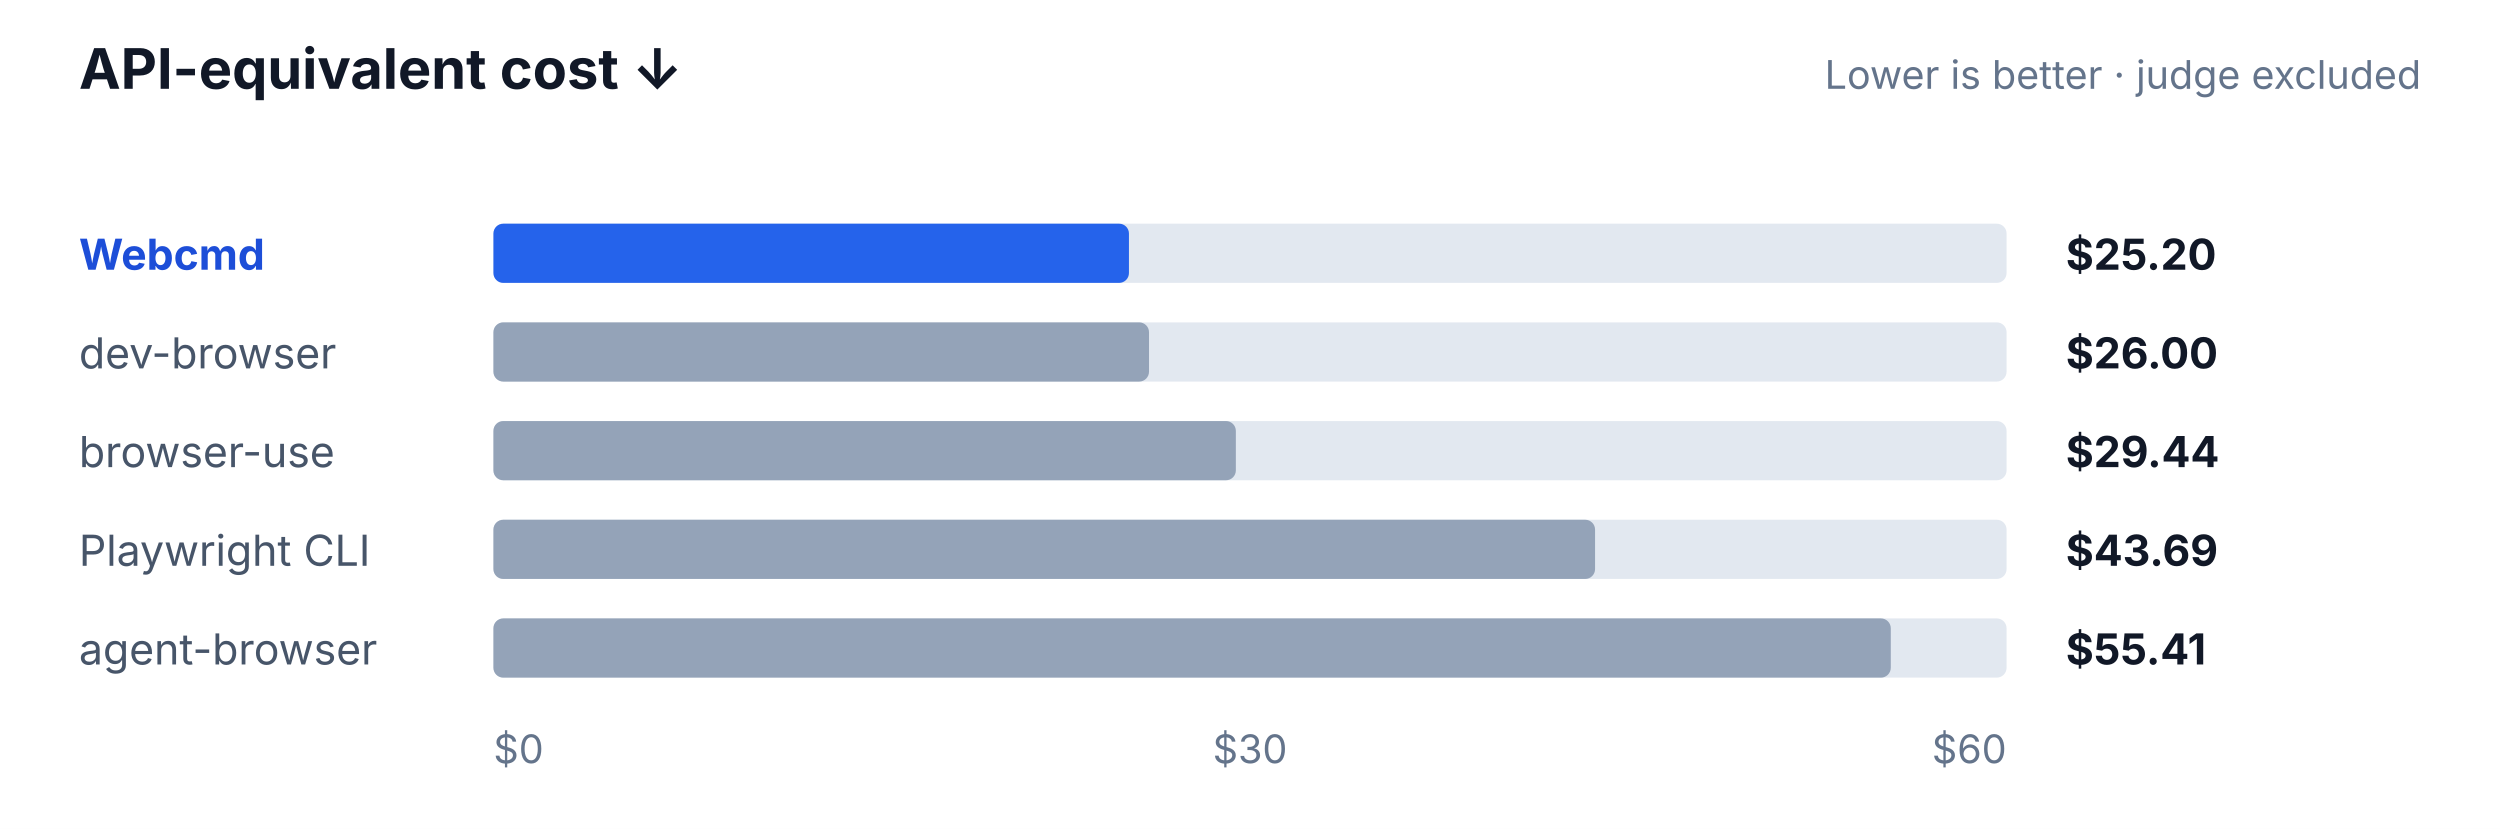
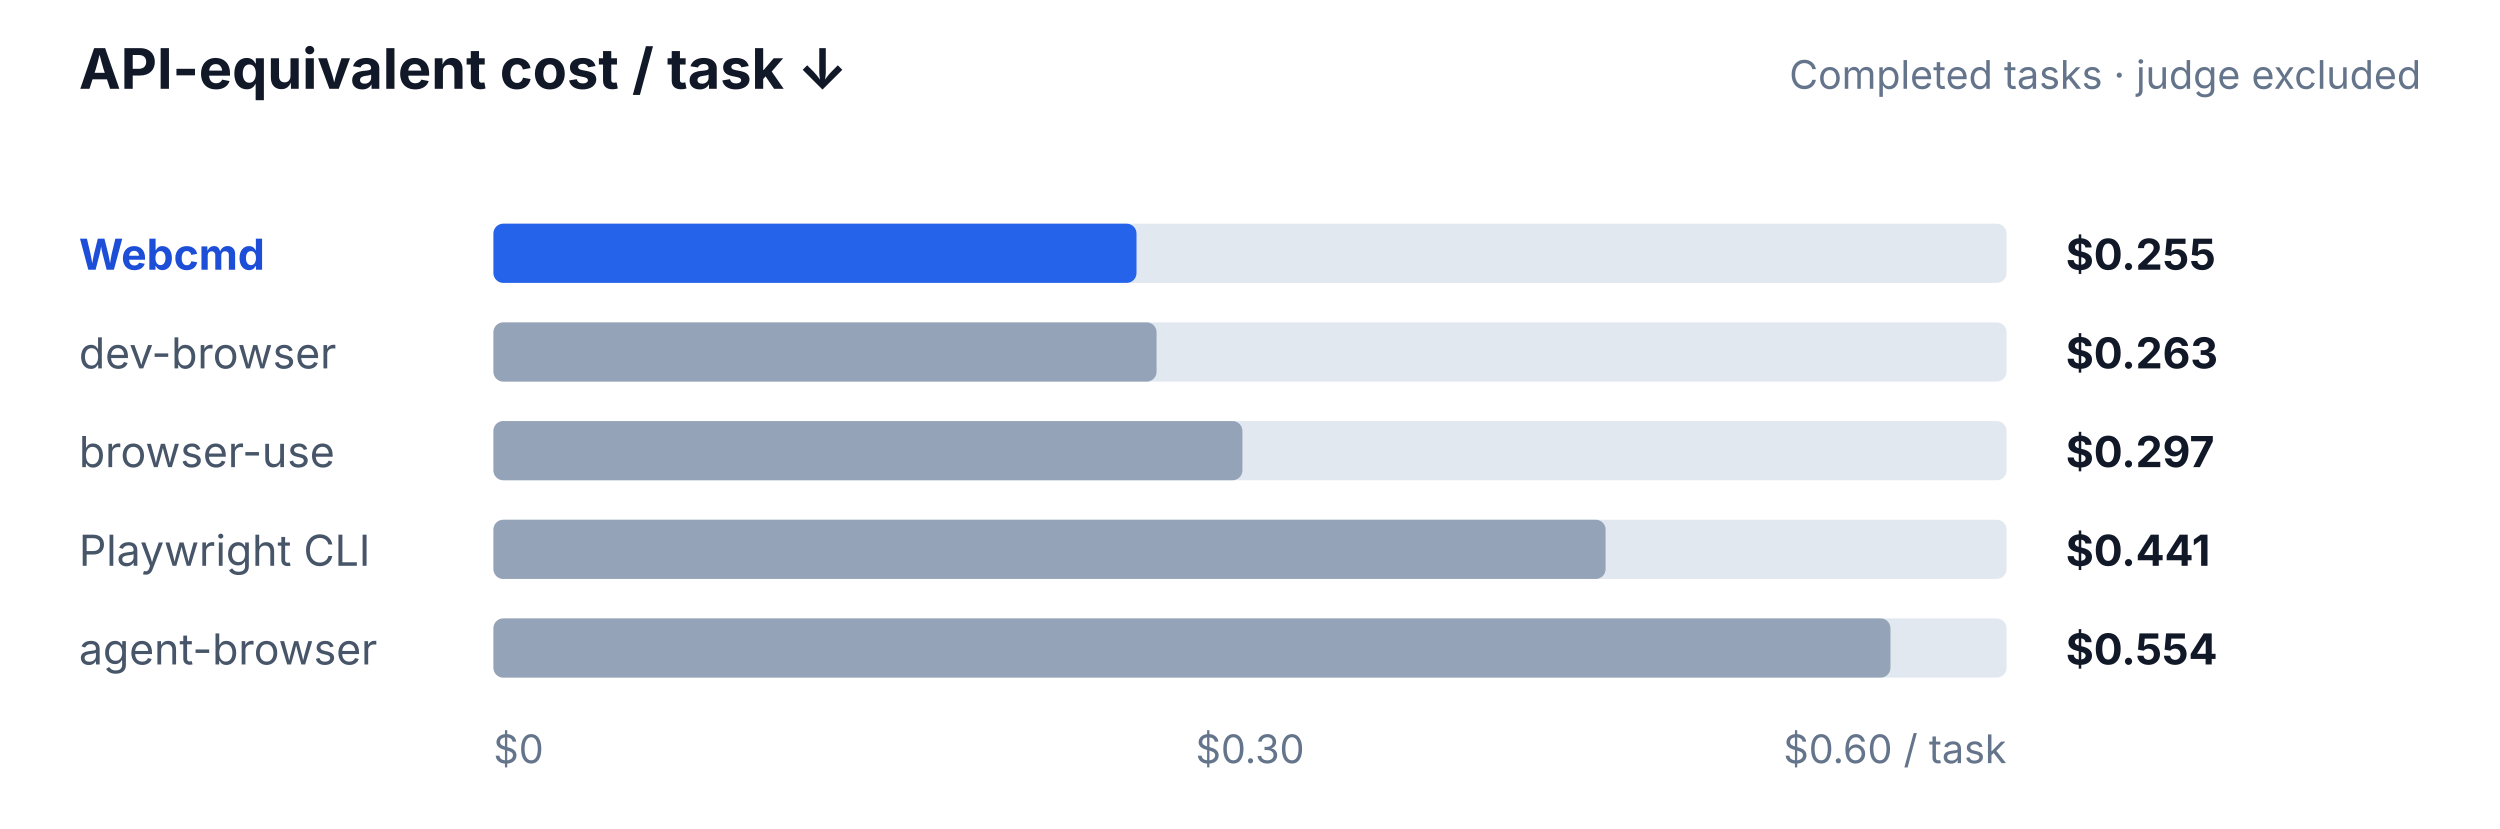
<svg xmlns="http://www.w3.org/2000/svg" width="760" height="252" viewBox="0 0 760 252" role="img" aria-labelledby="title desc">
  <style>
    text { font-family: ui-sans-serif, system-ui, -apple-system, sans-serif; fill: #111827; }
    .title { font-size: 17px; font-weight: 700; }
    .note { font-size: 12px; fill: #64748b; }
    .label { font-size: 13px; fill: #475569; }
    .webcmd-label { font-weight: 700; fill: #1d4ed8; }
    .value { font-size: 13px; font-weight: 700; }
    .track { fill: #e2e8f0; }
    .bar { fill: #94a3b8; }
    .webcmd { fill: #2563eb; }
  </style>
  <rect width="760" height="252" fill="#ffffff" />
-   <text class="title" x="24" y="27">API-equivalent cost ↓</text>
-   <text class="note" x="736" y="27" text-anchor="end">Lower is better · judge excluded</text>
+   <text class="title" x="24" y="27">API-equivalent cost / task ↓</text>
+   <text class="note" x="736" y="27" text-anchor="end">Completed tasks · judge excluded</text>
  <text class="label webcmd-label" x="24" y="82">Webcmd</text>
  <rect class="track" x="150" y="68" width="460" height="18" rx="3" />
-   <rect class="webcmd" x="150" y="68" width="193.2" height="18" rx="3" />
-   <text class="value" x="628" y="82">$25.20</text>
+   <rect class="webcmd" x="150" y="68" width="195.5" height="18" rx="3" />
+   <text class="value" x="628" y="82">$0.255</text>
  <text class="label" x="24" y="112">dev-browser</text>
  <rect class="track" x="150" y="98" width="460" height="18" rx="3" />
-   <rect class="bar" x="150" y="98" width="199.3" height="18" rx="3" />
-   <text class="value" x="628" y="112">$26.00</text>
+   <rect class="bar" x="150" y="98" width="201.6" height="18" rx="3" />
+   <text class="value" x="628" y="112">$0.263</text>
  <text class="label" x="24" y="142">browser-use</text>
  <rect class="track" x="150" y="128" width="460" height="18" rx="3" />
-   <rect class="bar" x="150" y="128" width="225.7" height="18" rx="3" />
-   <text class="value" x="628" y="142">$29.44</text>
+   <rect class="bar" x="150" y="128" width="227.7" height="18" rx="3" />
+   <text class="value" x="628" y="142">$0.297</text>
  <text class="label" x="24" y="172">Playwright CLI</text>
  <rect class="track" x="150" y="158" width="460" height="18" rx="3" />
-   <rect class="bar" x="150" y="158" width="334.9" height="18" rx="3" />
-   <text class="value" x="628" y="172">$43.69</text>
+   <rect class="bar" x="150" y="158" width="338.1" height="18" rx="3" />
+   <text class="value" x="628" y="172">$0.441</text>
  <text class="label" x="24" y="202">agent-browser</text>
  <rect class="track" x="150" y="188" width="460" height="18" rx="3" />
-   <rect class="bar" x="150" y="188" width="424.8" height="18" rx="3" />
-   <text class="value" x="628" y="202">$55.41</text>
+   <rect class="bar" x="150" y="188" width="424.7" height="18" rx="3" />
+   <text class="value" x="628" y="202">$0.554</text>
  <text class="note" x="150" y="232">$0</text>
-   <text class="note" x="380" y="232" text-anchor="middle">$30</text>
-   <text class="note" x="610" y="232" text-anchor="end">$60</text>
+   <text class="note" x="380" y="232" text-anchor="middle">$0.30</text>
+   <text class="note" x="610" y="232" text-anchor="end">$0.60 / task</text>
</svg>
